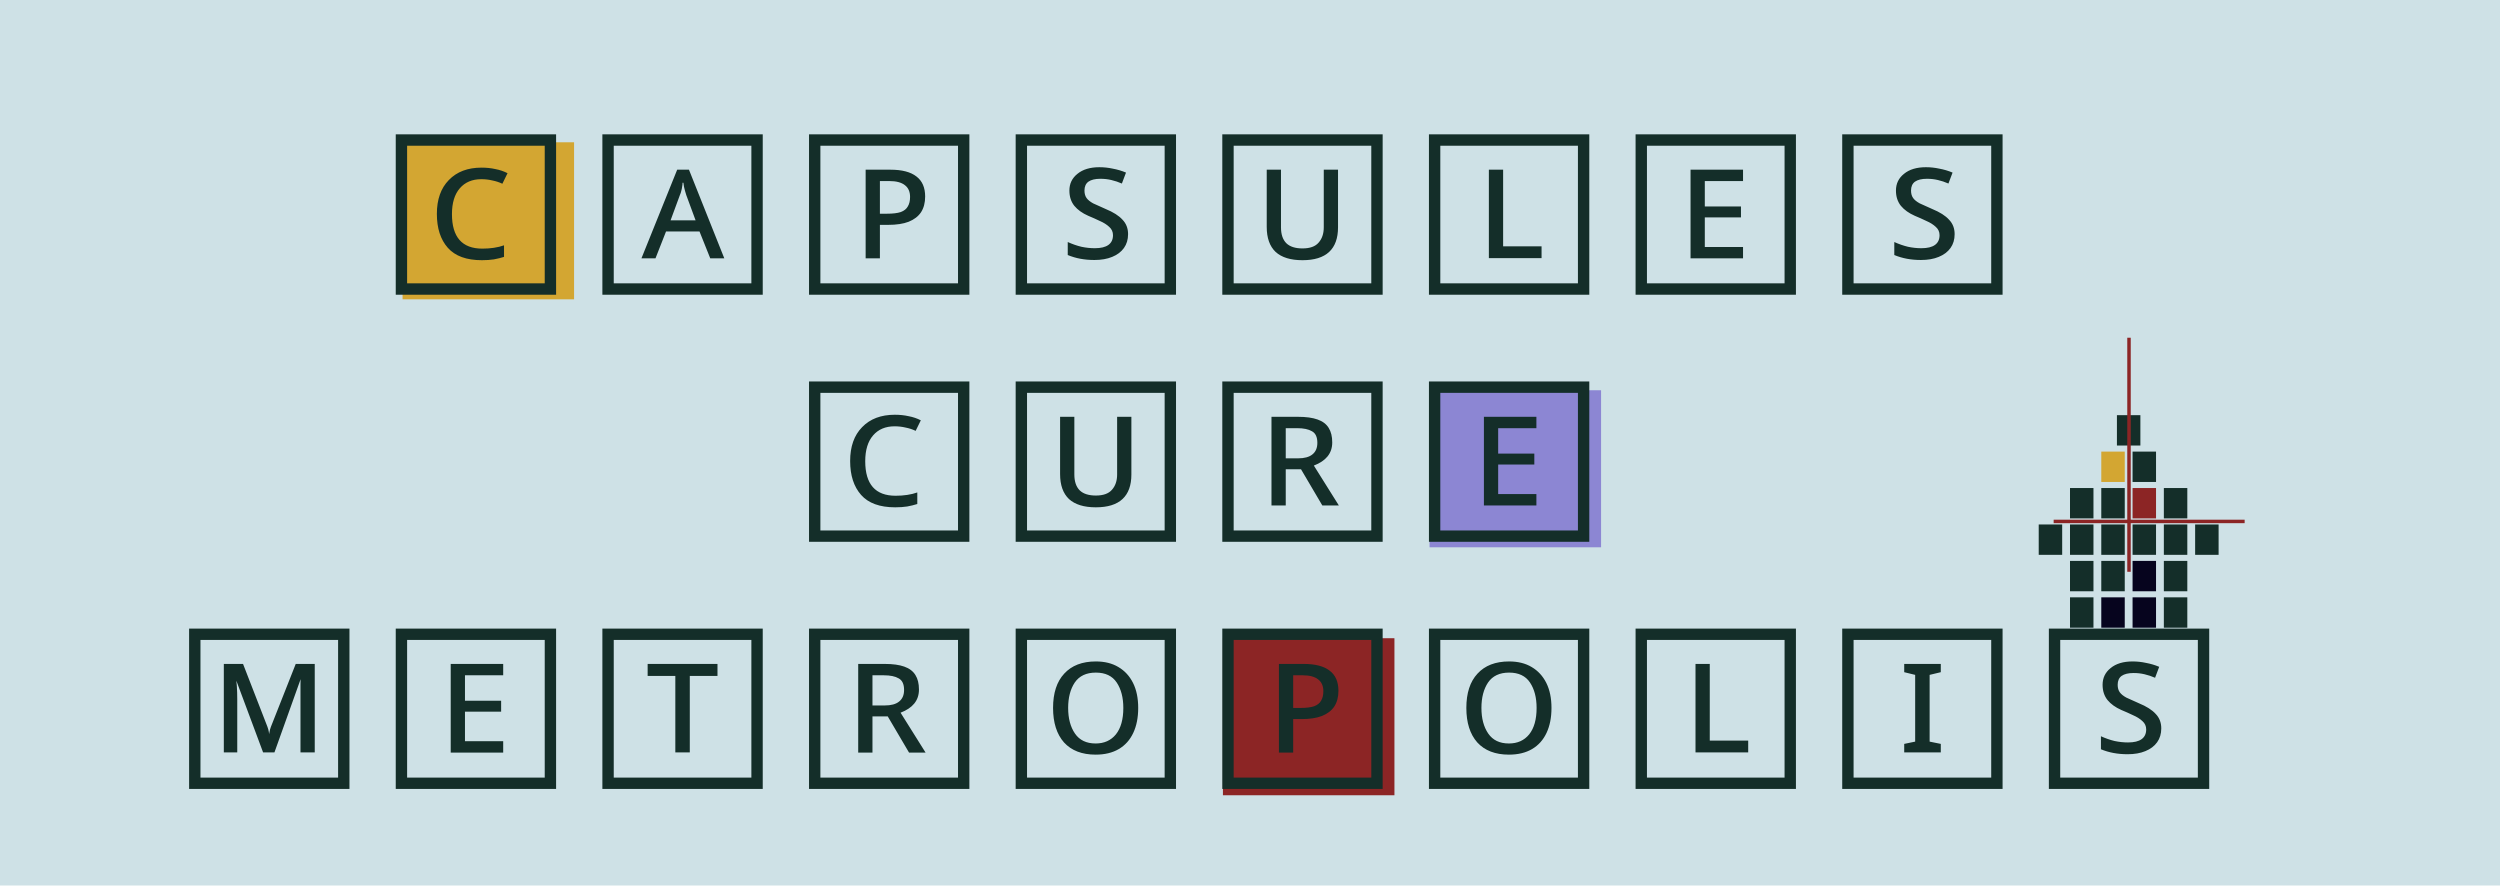
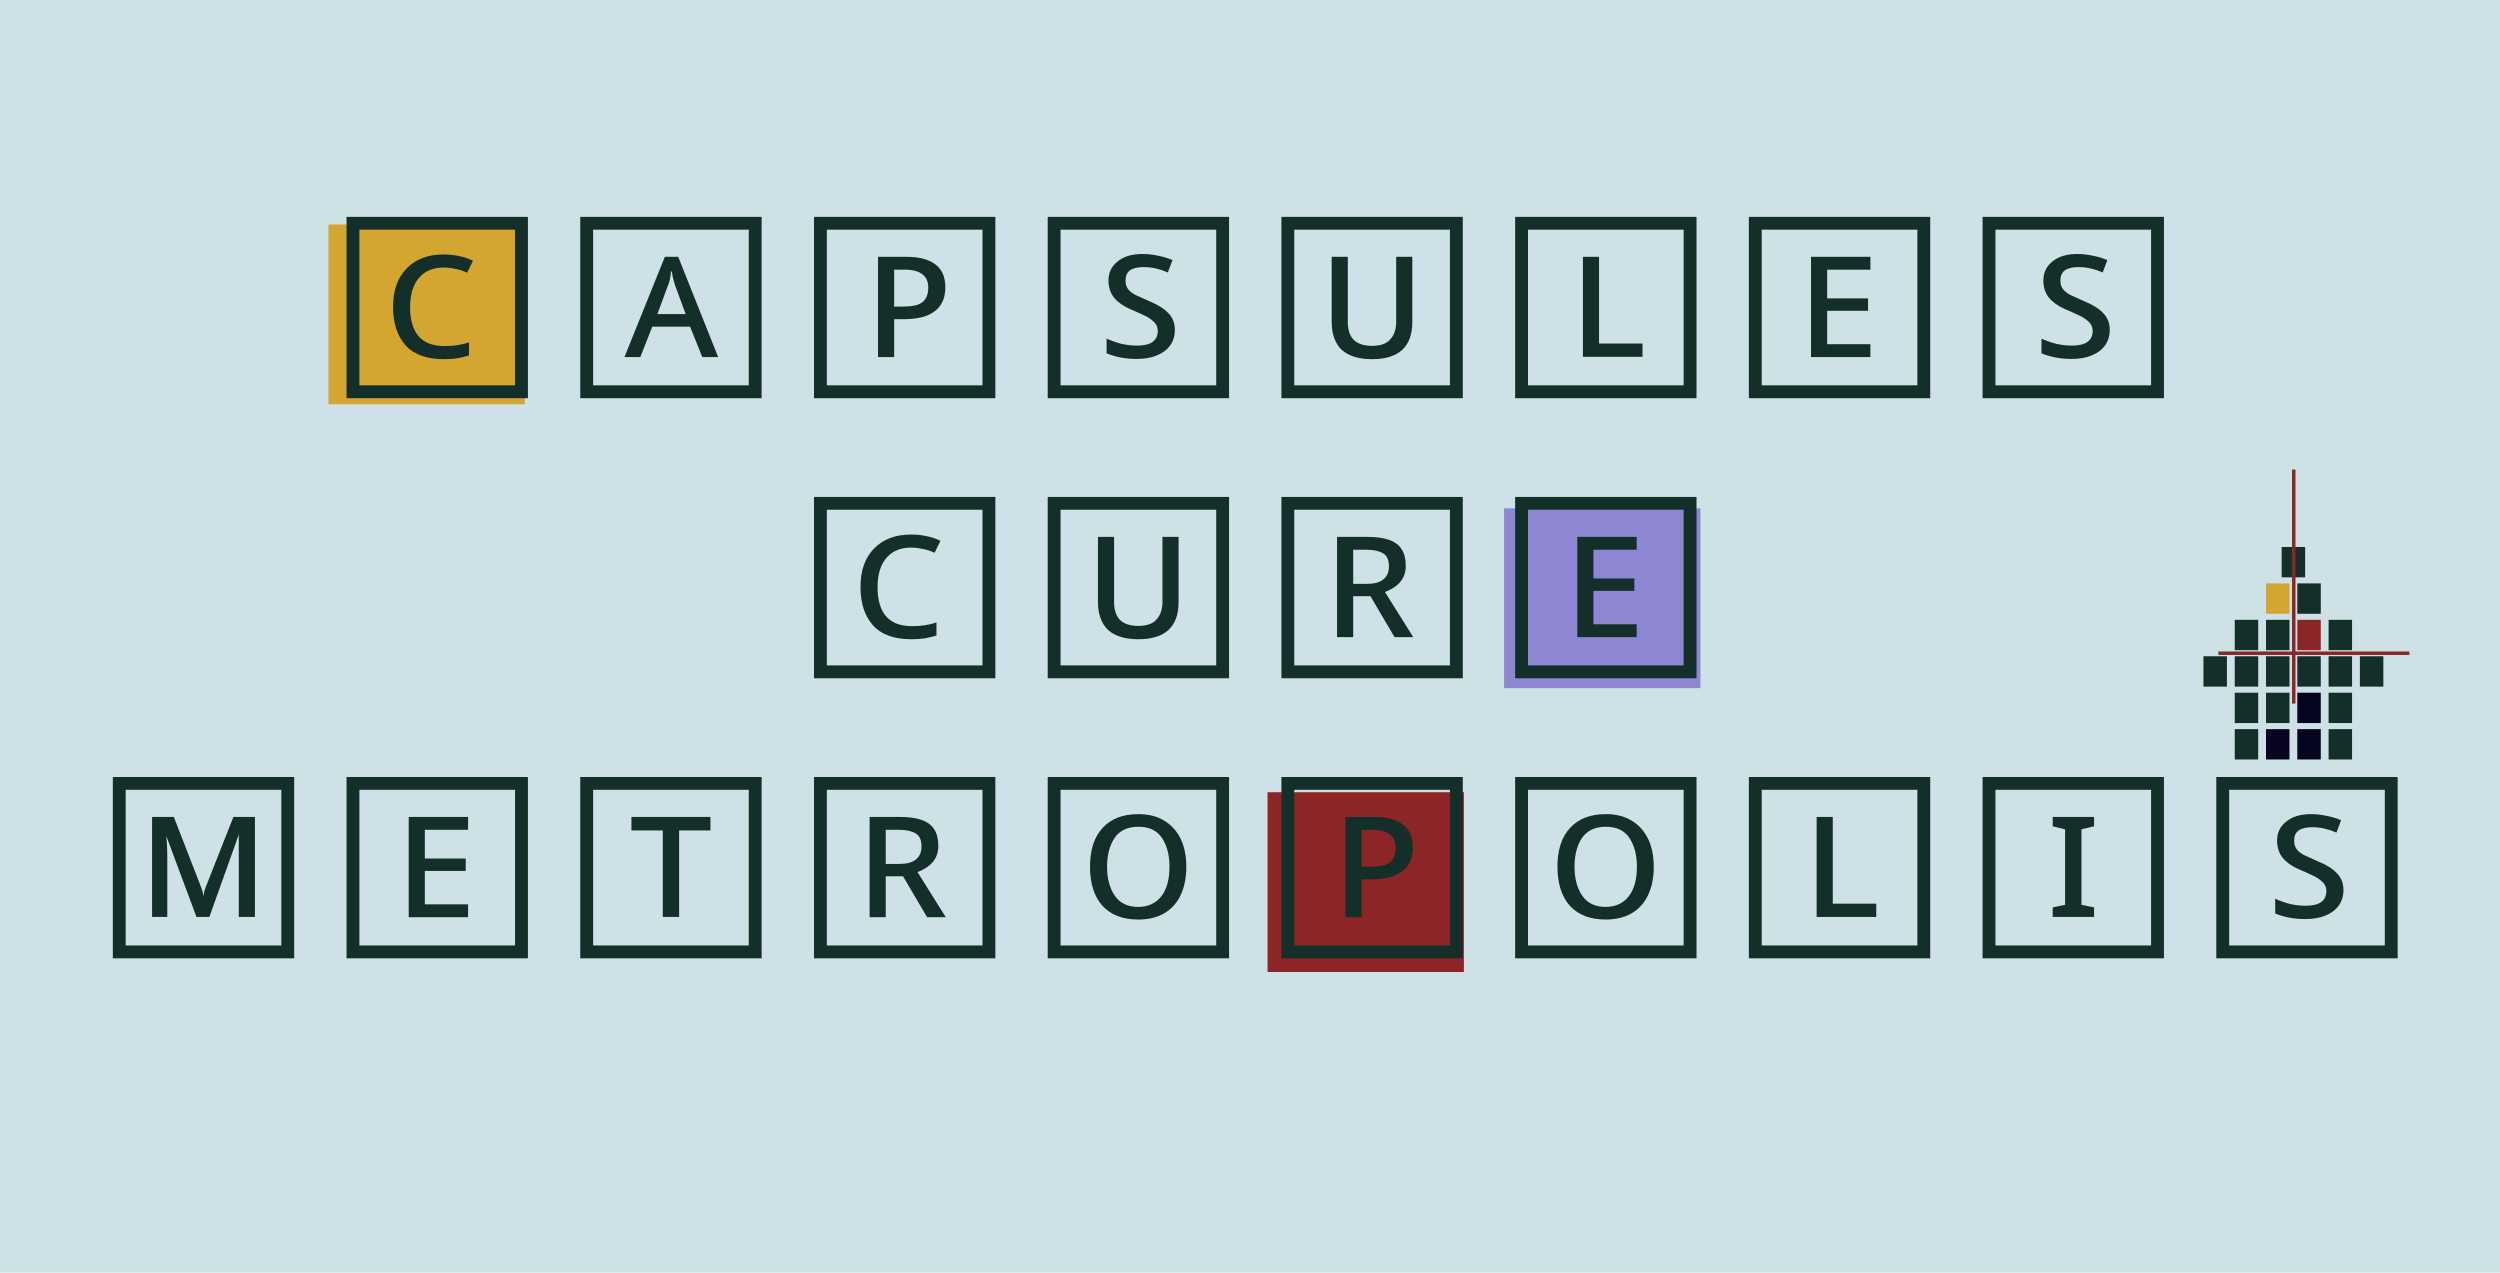
- <svg xmlns="http://www.w3.org/2000/svg" width="607" height="215" viewBox="0 0 607 215" fill="none">
-   <rect width="607" height="215" fill="#CEE1E6" />
-   <rect width="41.643" height="38.131" transform="matrix(1 0 0 -1 347.098 132.884)" fill="#8C86D3" />
-   <rect width="41.643" height="38.131" transform="matrix(1 0 0 -1 97.7426 72.6772)" fill="#D3A632" />
-   <rect width="41.643" height="38.131" transform="matrix(1 0 0 -1 296.926 193.09)" fill="#8C2525" />
-   <path d="M117.009 63.177C113.263 63.177 110.503 62.173 108.73 60.166C106.958 58.159 106.071 55.417 106.071 51.938C106.071 48.426 107.041 45.683 108.981 43.71C110.921 41.703 113.564 40.7 116.908 40.7C118.112 40.7 119.233 40.817 120.27 41.051C121.34 41.251 122.327 41.586 123.23 42.054L121.976 44.613C121.206 44.245 120.387 43.977 119.517 43.81C118.681 43.609 117.795 43.509 116.858 43.509C114.651 43.509 112.911 44.245 111.64 45.717C110.369 47.188 109.734 49.279 109.734 51.988C109.734 57.574 112.192 60.367 117.109 60.367C118.112 60.367 119.049 60.3 119.919 60.166C120.822 60.032 121.641 59.832 122.377 59.564V62.374C121.641 62.608 120.822 62.809 119.919 62.976C119.049 63.11 118.079 63.177 117.009 63.177ZM96.087 71.555V32.622H135.02V71.555H96.087ZM98.846 68.796H132.261V35.381H98.846V68.796ZM155.742 62.725L164.421 41.201H167.281L175.861 62.725H172.449L169.84 56.203H161.712L159.153 62.725H155.742ZM162.816 53.493H168.887L166.629 47.372C166.529 47.038 166.428 46.703 166.328 46.369C166.227 46.035 166.144 45.7 166.077 45.365C166.01 45.031 165.96 44.697 165.926 44.362H165.726C165.726 44.663 165.692 44.981 165.625 45.315C165.592 45.616 165.525 45.951 165.425 46.319C165.358 46.653 165.241 47.005 165.074 47.372L162.816 53.493ZM146.259 71.555V32.622H185.193V71.555H146.259ZM149.018 68.796H182.433V35.381H149.018V68.796ZM210.178 62.725V41.201H216.199C219.009 41.201 221.116 41.753 222.521 42.857C223.925 43.927 224.628 45.55 224.628 47.724C224.628 49.229 224.293 50.5 223.624 51.537C222.955 52.54 221.952 53.309 220.614 53.845C219.31 54.346 217.654 54.597 215.647 54.597H213.64V62.725H210.178ZM213.64 51.888H215.346C216.784 51.888 217.905 51.754 218.708 51.486C219.51 51.185 220.079 50.734 220.413 50.132C220.781 49.53 220.965 48.761 220.965 47.824C220.965 46.553 220.547 45.6 219.711 44.964C218.875 44.295 217.62 43.961 215.948 43.961H213.64V51.888ZM196.431 71.555V32.622H235.365V71.555H196.431ZM199.191 68.796H232.605V35.381H199.191V68.796ZM265.719 63.126C264.515 63.126 263.377 63.026 262.307 62.825C261.237 62.625 260.217 62.324 259.247 61.922V58.761C260.35 59.263 261.454 59.648 262.558 59.915C263.662 60.15 264.749 60.267 265.819 60.267C267.291 60.267 268.395 59.999 269.13 59.464C269.866 58.929 270.234 58.143 270.234 57.106C270.234 56.303 269.933 55.634 269.331 55.099C268.729 54.53 267.96 54.045 267.023 53.644C266.12 53.209 265.184 52.791 264.214 52.39C262.775 51.754 261.655 50.951 260.852 49.981C260.049 48.978 259.648 47.74 259.648 46.269C259.648 44.596 260.3 43.242 261.605 42.205C262.909 41.134 264.682 40.599 266.923 40.599C268.027 40.599 269.114 40.716 270.184 40.95C271.288 41.151 272.358 41.469 273.395 41.904L272.392 44.563C271.555 44.195 270.702 43.91 269.833 43.71C268.997 43.509 268.11 43.409 267.174 43.409C265.903 43.409 264.933 43.643 264.264 44.111C263.628 44.58 263.31 45.299 263.31 46.269C263.31 47.005 263.478 47.606 263.812 48.075C264.147 48.543 264.682 48.978 265.418 49.379C266.187 49.747 267.19 50.199 268.428 50.734C270.301 51.503 271.672 52.373 272.542 53.343C273.445 54.279 273.897 55.45 273.897 56.855C273.897 58.159 273.562 59.28 272.893 60.216C272.224 61.153 271.271 61.872 270.034 62.374C268.829 62.876 267.391 63.126 265.719 63.126ZM246.603 71.555V32.622H285.537V71.555H246.603ZM249.363 68.796H282.777V35.381H249.363V68.796ZM316.242 63.177C313.365 63.177 311.191 62.508 309.72 61.17C308.281 59.798 307.562 57.775 307.562 55.099V41.201H311.024V55.199C311.024 56.905 311.459 58.193 312.329 59.062C313.198 59.899 314.503 60.317 316.242 60.317C318.048 60.317 319.353 59.849 320.155 58.912C320.992 57.975 321.41 56.738 321.41 55.199V41.201H324.872V55.199C324.872 57.842 324.152 59.832 322.714 61.17C321.276 62.508 319.119 63.177 316.242 63.177ZM296.775 71.555V32.622H335.709V71.555H296.775ZM299.535 68.796H332.949V35.381H299.535V68.796ZM361.497 62.675V41.201H364.959V59.815H374.291V62.675H361.497ZM346.947 71.555V32.622H385.881V71.555H346.947ZM349.707 68.796H383.121V35.381H349.707V68.796ZM410.465 62.725V41.201H423.209V43.961H413.927V50.132H422.707V52.791H413.927V59.966H423.209V62.725H410.465ZM397.119 71.555V32.622H436.053V71.555H397.119ZM399.879 68.796H433.293V35.381H399.879V68.796ZM466.407 63.126C465.203 63.126 464.066 63.026 462.995 62.825C461.925 62.625 460.905 62.324 459.935 61.922V58.761C461.039 59.263 462.142 59.648 463.246 59.915C464.35 60.15 465.437 60.267 466.507 60.267C467.979 60.267 469.083 59.999 469.819 59.464C470.555 58.929 470.923 58.143 470.923 57.106C470.923 56.303 470.621 55.634 470.019 55.099C469.417 54.53 468.648 54.045 467.711 53.644C466.808 53.209 465.872 52.791 464.902 52.39C463.464 51.754 462.343 50.951 461.54 49.981C460.738 48.978 460.336 47.74 460.336 46.269C460.336 44.596 460.988 43.242 462.293 42.205C463.597 41.134 465.37 40.599 467.611 40.599C468.715 40.599 469.802 40.716 470.872 40.95C471.976 41.151 473.046 41.469 474.083 41.904L473.08 44.563C472.244 44.195 471.391 43.91 470.521 43.71C469.685 43.509 468.799 43.409 467.862 43.409C466.591 43.409 465.621 43.643 464.952 44.111C464.317 44.58 463.999 45.299 463.999 46.269C463.999 47.005 464.166 47.606 464.5 48.075C464.835 48.543 465.37 48.978 466.106 49.379C466.875 49.747 467.879 50.199 469.116 50.734C470.989 51.503 472.361 52.373 473.23 53.343C474.134 54.279 474.585 55.45 474.585 56.855C474.585 58.159 474.251 59.28 473.582 60.216C472.913 61.153 471.959 61.872 470.722 62.374C469.518 62.876 468.079 63.126 466.407 63.126ZM447.291 71.555V32.622H486.225V71.555H447.291ZM450.051 68.796H483.466V35.381H450.051V68.796ZM217.353 123.177C213.607 123.177 210.847 122.173 209.074 120.166C207.302 118.159 206.415 115.417 206.415 111.938C206.415 108.426 207.385 105.683 209.325 103.71C211.265 101.703 213.908 100.7 217.253 100.7C218.457 100.7 219.577 100.817 220.614 101.051C221.684 101.251 222.671 101.586 223.574 102.054L222.32 104.613C221.551 104.245 220.731 103.977 219.861 103.81C219.025 103.609 218.139 103.509 217.202 103.509C214.995 103.509 213.255 104.245 211.984 105.717C210.713 107.188 210.078 109.279 210.078 111.988C210.078 117.574 212.536 120.367 217.453 120.367C218.457 120.367 219.393 120.3 220.263 120.166C221.166 120.032 221.985 119.832 222.721 119.564V122.374C221.985 122.608 221.166 122.809 220.263 122.976C219.393 123.11 218.423 123.177 217.353 123.177ZM196.431 131.555V92.622H235.365V131.555H196.431ZM199.191 128.796H232.605V95.381H199.191V128.796ZM266.07 123.177C263.193 123.177 261.019 122.508 259.548 121.17C258.109 119.798 257.39 117.775 257.39 115.099V101.201H260.852V115.199C260.852 116.905 261.287 118.193 262.157 119.062C263.026 119.899 264.331 120.317 266.07 120.317C267.876 120.317 269.181 119.849 269.983 118.912C270.82 117.975 271.238 116.738 271.238 115.199V101.201H274.7V115.199C274.7 117.842 273.98 119.832 272.542 121.17C271.104 122.508 268.946 123.177 266.07 123.177ZM246.603 131.555V92.622H285.537V131.555H246.603ZM249.363 128.796H282.777V95.381H249.363V128.796ZM308.716 122.725V101.201H315.138C317.112 101.201 318.7 101.419 319.905 101.853C321.142 102.288 322.045 102.974 322.614 103.911C323.182 104.814 323.467 105.984 323.467 107.423C323.467 108.76 323.082 109.898 322.313 110.834C321.577 111.737 320.473 112.473 319.001 113.042L325.072 122.725H321.059L315.891 113.945H312.178V122.725H308.716ZM312.178 111.286H315.138C316.71 111.286 317.881 110.968 318.65 110.333C319.453 109.697 319.854 108.76 319.854 107.523C319.854 106.118 319.42 105.182 318.55 104.713C317.714 104.212 316.51 103.961 314.938 103.961H312.178V111.286ZM296.775 131.555V92.622H335.709V131.555H296.775ZM299.535 128.796H332.949V95.381H299.535V128.796ZM360.293 122.725V101.201H373.037V103.961H363.755V110.132H372.535V112.791H363.755V119.966H373.037V122.725H360.293ZM346.947 131.555V92.622H385.881V131.555H346.947ZM349.707 128.796H383.121V95.381H349.707V128.796ZM54.344 182.675V161.201H59.01L64.93 176.454C65.097 176.888 65.214 177.323 65.281 177.758C65.348 178.193 65.398 178.628 65.432 179.062H65.181C65.281 178.628 65.365 178.193 65.432 177.758C65.499 177.323 65.616 176.888 65.783 176.454L71.804 161.201H76.419V182.675H72.958V169.881C72.958 168.409 72.958 167.188 72.958 166.218C72.958 165.215 72.974 164.462 73.008 163.961L73.56 163.308L66.636 182.675H63.877L56.652 163.308L57.153 163.76C57.321 164.596 57.438 165.533 57.505 166.57C57.572 167.573 57.605 168.66 57.605 169.831V182.675H54.344ZM45.915 191.555V152.622H84.848V191.555H45.915ZM48.674 188.796H82.089V155.381H48.674V188.796ZM109.433 182.725V161.201H122.176V163.961H112.895V170.132H121.675V172.791H112.895V179.966H122.176V182.725H109.433ZM96.087 191.555V152.622H135.02V191.555H96.087ZM98.846 188.796H132.261V155.381H98.846V188.796ZM163.97 182.675V164.111H157.247V161.201H174.205V164.111H167.482V182.675H163.97ZM146.259 191.555V152.622H185.193V191.555H146.259ZM149.018 188.796H182.433V155.381H149.018V188.796ZM208.372 182.725V161.201H214.794C216.768 161.201 218.356 161.419 219.56 161.853C220.798 162.288 221.701 162.974 222.27 163.911C222.838 164.814 223.123 165.984 223.123 167.423C223.123 168.76 222.738 169.898 221.969 170.834C221.233 171.737 220.129 172.473 218.657 173.042L224.728 182.725H220.714L215.547 173.945H211.834V182.725H208.372ZM211.834 171.286H214.794C216.366 171.286 217.537 170.968 218.306 170.333C219.109 169.697 219.51 168.76 219.51 167.523C219.51 166.118 219.075 165.182 218.206 164.713C217.37 164.212 216.165 163.961 214.593 163.961H211.834V171.286ZM196.431 191.555V152.622H235.365V191.555H196.431ZM199.191 188.796H232.605V155.381H199.191V188.796ZM266.02 183.227C262.708 183.227 260.15 182.24 258.343 180.267C256.571 178.26 255.684 175.467 255.684 171.888C255.684 168.275 256.587 165.499 258.394 163.559C260.2 161.586 262.759 160.599 266.07 160.599C268.211 160.599 270.034 161.051 271.539 161.954C273.077 162.857 274.265 164.145 275.101 165.817C275.937 167.489 276.355 169.513 276.355 171.888C276.355 174.229 275.954 176.253 275.151 177.959C274.348 179.665 273.178 180.969 271.639 181.872C270.1 182.775 268.227 183.227 266.02 183.227ZM266.02 180.517C268.094 180.517 269.733 179.782 270.937 178.31C272.141 176.805 272.743 174.664 272.743 171.888C272.743 169.379 272.208 167.322 271.137 165.717C270.067 164.111 268.378 163.308 266.07 163.308C263.762 163.308 262.056 164.111 260.952 165.717C259.882 167.322 259.347 169.379 259.347 171.888C259.347 174.43 259.899 176.504 261.003 178.109C262.106 179.715 263.779 180.517 266.02 180.517ZM246.603 191.555V152.622H285.537V191.555H246.603ZM249.363 188.796H282.777V155.381H249.363V188.796ZM310.522 182.725V161.201H316.543C319.353 161.201 321.46 161.753 322.865 162.857C324.27 163.927 324.972 165.549 324.972 167.724C324.972 169.229 324.637 170.5 323.969 171.537C323.3 172.54 322.296 173.309 320.958 173.845C319.654 174.346 317.998 174.597 315.991 174.597H313.984V182.725H310.522ZM313.984 171.888H315.69C317.128 171.888 318.249 171.754 319.052 171.487C319.854 171.185 320.423 170.734 320.758 170.132C321.125 169.53 321.309 168.76 321.309 167.824C321.309 166.553 320.891 165.6 320.055 164.964C319.219 164.295 317.965 163.961 316.292 163.961H313.984V171.888ZM296.775 191.555V152.622H335.709V191.555H296.775ZM299.535 188.796H332.949V155.381H299.535V188.796ZM366.364 183.227C363.053 183.227 360.494 182.24 358.688 180.267C356.915 178.26 356.028 175.467 356.028 171.888C356.028 168.275 356.932 165.499 358.738 163.559C360.544 161.586 363.103 160.599 366.414 160.599C368.555 160.599 370.378 161.051 371.883 161.954C373.421 162.857 374.609 164.145 375.445 165.817C376.281 167.489 376.699 169.513 376.699 171.888C376.699 174.229 376.298 176.253 375.495 177.959C374.692 179.665 373.522 180.969 371.983 181.872C370.445 182.775 368.572 183.227 366.364 183.227ZM366.364 180.517C368.438 180.517 370.077 179.782 371.281 178.31C372.485 176.805 373.087 174.664 373.087 171.888C373.087 169.379 372.552 167.322 371.481 165.717C370.411 164.111 368.722 163.308 366.414 163.308C364.106 163.308 362.4 164.111 361.297 165.717C360.226 167.322 359.691 169.379 359.691 171.888C359.691 174.43 360.243 176.504 361.347 178.109C362.451 179.715 364.123 180.517 366.364 180.517ZM346.947 191.555V152.622H385.881V191.555H346.947ZM349.707 188.796H383.121V155.381H349.707V188.796ZM411.669 182.675V161.201H415.131V179.815H424.463V182.675H411.669ZM397.119 191.555V152.622H436.053V191.555H397.119ZM399.879 188.796H433.293V155.381H399.879V188.796ZM462.343 182.675V180.618L465.002 180.066V163.86L462.343 163.208V161.201H471.224V163.208L468.514 163.86V180.066L471.224 180.618V182.675H462.343ZM447.291 191.555V152.622H486.225V191.555H447.291ZM450.051 188.796H483.466V155.381H450.051V188.796ZM516.579 183.126C515.375 183.126 514.238 183.026 513.167 182.825C512.097 182.625 511.077 182.324 510.107 181.922V178.761C511.211 179.263 512.315 179.648 513.418 179.915C514.522 180.15 515.609 180.267 516.679 180.267C518.151 180.267 519.255 179.999 519.991 179.464C520.727 178.929 521.095 178.143 521.095 177.106C521.095 176.303 520.794 175.634 520.192 175.099C519.589 174.53 518.82 174.045 517.884 173.644C516.981 173.209 516.044 172.791 515.074 172.39C513.636 171.754 512.515 170.951 511.712 169.981C510.91 168.978 510.508 167.74 510.508 166.269C510.508 164.596 511.161 163.242 512.465 162.205C513.769 161.134 515.542 160.599 517.783 160.599C518.887 160.599 519.974 160.716 521.044 160.95C522.148 161.151 523.219 161.469 524.255 161.904L523.252 164.563C522.416 164.195 521.563 163.911 520.693 163.71C519.857 163.509 518.971 163.409 518.034 163.409C516.763 163.409 515.793 163.643 515.124 164.111C514.489 164.579 514.171 165.299 514.171 166.269C514.171 167.004 514.338 167.607 514.673 168.075C515.007 168.543 515.542 168.978 516.278 169.379C517.047 169.747 518.051 170.199 519.288 170.734C521.162 171.503 522.533 172.373 523.403 173.343C524.306 174.279 524.757 175.45 524.757 176.855C524.757 178.159 524.423 179.28 523.754 180.216C523.085 181.153 522.132 181.872 520.894 182.374C519.69 182.876 518.252 183.126 516.579 183.126ZM497.464 191.555V152.622H536.397V191.555H497.464ZM500.223 188.796H533.638V155.381H500.223V188.796Z" fill="#142E29" />
-   <rect x="495" y="127.341" width="5.697" height="7.372" fill="#142E29" />
-   <rect x="502.596" y="127.341" width="5.697" height="7.372" fill="#142E29" />
-   <rect x="510.192" y="127.341" width="5.697" height="7.372" fill="#142E29" />
-   <rect x="502.596" y="136.187" width="5.697" height="7.372" fill="#142E29" />
-   <rect x="502.596" y="145.033" width="5.697" height="7.372" fill="#142E29" />
-   <rect x="517.787" y="127.341" width="5.697" height="7.372" fill="#142E29" />
-   <rect x="525.383" y="127.341" width="5.697" height="7.372" fill="#142E29" />
-   <rect x="525.383" y="136.187" width="5.697" height="7.372" fill="#142E29" />
-   <rect x="525.383" y="145.033" width="5.697" height="7.372" fill="#142E29" />
-   <rect x="525.383" y="118.495" width="5.697" height="7.372" fill="#142E29" />
-   <rect x="517.787" y="118.495" width="5.697" height="7.372" fill="#8C2525" />
-   <rect x="517.787" y="136.187" width="5.697" height="7.372" fill="#06041E" />
-   <rect x="517.787" y="145.033" width="5.697" height="7.372" fill="#06041E" />
-   <rect x="510.192" y="145.033" width="5.697" height="7.372" fill="#06041E" />
-   <rect x="517.787" y="109.649" width="5.697" height="7.372" fill="#142E29" />
-   <rect x="513.989" y="100.803" width="5.697" height="7.372" fill="#142E29" />
-   <rect x="510.192" y="118.495" width="5.697" height="7.372" fill="#142E29" />
-   <rect x="510.192" y="136.187" width="5.697" height="7.372" fill="#142E29" />
-   <rect x="502.596" y="118.495" width="5.697" height="7.372" fill="#142E29" />
-   <rect x="510.192" y="109.649" width="5.697" height="7.372" fill="#D3A632" />
-   <rect x="532.979" y="127.341" width="5.697" height="7.372" fill="#142E29" />
-   <rect x="545" y="126.182" width="0.843" height="46.374" transform="rotate(90 545 126.182)" fill="#8C2525" />
-   <rect x="516.501" y="82" width="0.843" height="56.83" fill="#8C2525" />
+ <svg xmlns="http://www.w3.org/2000/svg" width="607" height="309" viewBox="0 0 607 309" fill="none">
+   <rect x="-6.10352e-05" width="607" height="309" fill="#CEE1E6" />
+   <rect width="47.671" height="43.65" transform="matrix(1 0 0 -1 365.195 167.079)" fill="#8C86D3" />
+   <rect width="47.671" height="43.65" transform="matrix(1 0 0 -1 79.7464 98.1574)" fill="#D3A632" />
+   <rect width="47.671" height="43.65" transform="matrix(1 0 0 -1 307.761 236)" fill="#8C2525" />
+   <path d="M107.804 87.207C103.567 87.207 100.446 86.072 98.441 83.802C96.436 81.532 95.434 78.43 95.434 74.495C95.434 70.523 96.531 67.421 98.725 65.189C100.919 62.919 103.908 61.784 107.691 61.784C109.053 61.784 110.32 61.916 111.493 62.181C112.704 62.408 113.82 62.786 114.841 63.316L113.422 66.21C112.552 65.794 111.625 65.491 110.642 65.302C109.696 65.075 108.694 64.962 107.634 64.962C105.137 64.962 103.17 65.794 101.733 67.459C100.295 69.123 99.576 71.488 99.576 74.552C99.576 80.87 102.357 84.029 107.918 84.029C109.053 84.029 110.112 83.953 111.096 83.802C112.117 83.65 113.044 83.424 113.876 83.121V86.299C113.044 86.564 112.117 86.79 111.096 86.98C110.112 87.131 109.015 87.207 107.804 87.207ZM84.141 96.683V52.648H128.177V96.683H84.141ZM87.262 93.562H125.056V55.769H87.262V93.562ZM151.613 86.696L161.431 62.351H164.665L174.369 86.696H170.51L167.559 79.319H158.366L155.472 86.696H151.613ZM159.615 76.254H166.481L163.927 69.331C163.814 68.953 163.7 68.575 163.587 68.196C163.474 67.818 163.379 67.44 163.303 67.061C163.228 66.683 163.171 66.305 163.133 65.926H162.906C162.906 66.267 162.868 66.626 162.793 67.005C162.755 67.345 162.679 67.723 162.566 68.14C162.49 68.518 162.357 68.915 162.168 69.331L159.615 76.254ZM140.888 96.683V52.648H184.924V96.683H140.888ZM144.009 93.562H181.803V55.769H144.009V93.562ZM213.184 86.696V62.351H219.994C223.172 62.351 225.555 62.976 227.144 64.224C228.733 65.435 229.527 67.269 229.527 69.728C229.527 71.431 229.149 72.868 228.392 74.041C227.636 75.176 226.501 76.046 224.987 76.652C223.512 77.219 221.639 77.503 219.37 77.503H217.1V86.696H213.184ZM217.1 74.439H219.029C220.656 74.439 221.923 74.287 222.831 73.985C223.739 73.644 224.382 73.133 224.76 72.452C225.177 71.771 225.385 70.901 225.385 69.842C225.385 68.404 224.912 67.326 223.966 66.607C223.02 65.851 221.602 65.472 219.71 65.472H217.1V74.439ZM197.635 96.683V52.648H241.671V96.683H197.635ZM200.756 93.562H238.55V55.769H200.756V93.562ZM276.003 87.15C274.641 87.15 273.355 87.036 272.144 86.809C270.934 86.582 269.78 86.242 268.683 85.788V82.213C269.931 82.78 271.18 83.215 272.428 83.518C273.677 83.783 274.906 83.915 276.117 83.915C277.781 83.915 279.03 83.613 279.862 83.007C280.694 82.402 281.11 81.513 281.11 80.34C281.11 79.432 280.77 78.676 280.089 78.07C279.408 77.427 278.538 76.879 277.479 76.425C276.457 75.933 275.398 75.46 274.301 75.006C272.674 74.287 271.407 73.379 270.499 72.282C269.591 71.147 269.137 69.747 269.137 68.083C269.137 66.191 269.875 64.659 271.35 63.486C272.825 62.276 274.83 61.67 277.365 61.67C278.614 61.67 279.843 61.803 281.054 62.068C282.302 62.295 283.513 62.654 284.686 63.146L283.551 66.153C282.605 65.737 281.64 65.416 280.656 65.189C279.711 64.962 278.708 64.848 277.649 64.848C276.211 64.848 275.114 65.113 274.358 65.643C273.639 66.172 273.279 66.986 273.279 68.083C273.279 68.915 273.469 69.596 273.847 70.126C274.225 70.655 274.83 71.147 275.663 71.601C276.533 72.017 277.668 72.528 279.068 73.133C281.186 74.004 282.737 74.987 283.721 76.084C284.742 77.144 285.253 78.468 285.253 80.056C285.253 81.532 284.875 82.799 284.118 83.859C283.361 84.918 282.283 85.731 280.883 86.299C279.522 86.866 277.895 87.15 276.003 87.15ZM254.383 96.683V52.648H298.418V96.683H254.383ZM257.504 93.562H295.297V55.769H257.504V93.562ZM333.148 87.207C329.894 87.207 327.435 86.45 325.771 84.937C324.144 83.386 323.33 81.097 323.33 78.07V62.351H327.246V78.184C327.246 80.113 327.738 81.57 328.721 82.553C329.705 83.499 331.18 83.972 333.148 83.972C335.191 83.972 336.666 83.442 337.574 82.383C338.52 81.324 338.993 79.924 338.993 78.184V62.351H342.908V78.184C342.908 81.172 342.095 83.424 340.468 84.937C338.841 86.45 336.401 87.207 333.148 87.207ZM311.13 96.683V52.648H355.166V96.683H311.13ZM314.251 93.562H352.044V55.769H314.251V93.562ZM384.334 86.639V62.351H388.249V83.405H398.804V86.639H384.334ZM367.877 96.683V52.648H411.913V96.683H367.877ZM370.998 93.562H408.792V55.769H370.998V93.562ZM439.719 86.696V62.351H454.133V65.472H443.634V72.452H453.565V75.46H443.634V83.575H454.133V86.696H439.719ZM424.624 96.683V52.648H468.66V96.683H424.624ZM427.745 93.562H465.539V55.769H427.745V93.562ZM502.992 87.15C501.63 87.15 500.344 87.036 499.133 86.809C497.923 86.582 496.769 86.242 495.672 85.788V82.213C496.92 82.78 498.169 83.215 499.417 83.518C500.665 83.783 501.895 83.915 503.106 83.915C504.77 83.915 506.019 83.613 506.851 83.007C507.683 82.402 508.099 81.513 508.099 80.34C508.099 79.432 507.759 78.676 507.078 78.07C506.397 77.427 505.527 76.879 504.467 76.425C503.446 75.933 502.387 75.46 501.29 75.006C499.663 74.287 498.396 73.379 497.488 72.282C496.58 71.147 496.126 69.747 496.126 68.083C496.126 66.191 496.863 64.659 498.339 63.486C499.814 62.276 501.819 61.67 504.354 61.67C505.602 61.67 506.832 61.803 508.043 62.068C509.291 62.295 510.502 62.654 511.674 63.146L510.539 66.153C509.594 65.737 508.629 65.416 507.645 65.189C506.7 64.962 505.697 64.848 504.638 64.848C503.2 64.848 502.103 65.113 501.346 65.643C500.628 66.172 500.268 66.986 500.268 68.083C500.268 68.915 500.457 69.596 500.836 70.126C501.214 70.655 501.819 71.147 502.652 71.601C503.522 72.017 504.657 72.528 506.056 73.133C508.175 74.004 509.726 74.987 510.71 76.084C511.731 77.144 512.242 78.468 512.242 80.056C512.242 81.532 511.864 82.799 511.107 83.859C510.35 84.918 509.272 85.731 507.872 86.299C506.51 86.866 504.884 87.15 502.992 87.15ZM481.371 96.683V52.648H525.407V96.683H481.371ZM484.492 93.562H522.286V55.769H484.492V93.562ZM221.299 155.207C217.062 155.207 213.941 154.072 211.936 151.802C209.931 149.532 208.928 146.43 208.928 142.495C208.928 138.523 210.025 135.421 212.219 133.189C214.414 130.919 217.402 129.784 221.185 129.784C222.547 129.784 223.815 129.916 224.987 130.181C226.198 130.408 227.314 130.786 228.336 131.316L226.917 134.21C226.047 133.794 225.12 133.491 224.136 133.302C223.19 133.075 222.188 132.962 221.129 132.962C218.632 132.962 216.665 133.794 215.227 135.459C213.789 137.123 213.071 139.488 213.071 142.552C213.071 148.87 215.851 152.029 221.412 152.029C222.547 152.029 223.607 151.953 224.59 151.802C225.612 151.65 226.539 151.424 227.371 151.121V154.299C226.539 154.564 225.612 154.791 224.59 154.98C223.607 155.131 222.51 155.207 221.299 155.207ZM197.635 164.683V120.648H241.671V164.683H197.635ZM200.756 161.562H238.55V123.769H200.756V161.562ZM276.4 155.207C273.147 155.207 270.688 154.45 269.023 152.937C267.397 151.386 266.583 149.097 266.583 146.07V130.351H270.499V146.184C270.499 148.113 270.991 149.57 271.974 150.553C272.958 151.499 274.433 151.972 276.4 151.972C278.443 151.972 279.919 151.442 280.827 150.383C281.773 149.324 282.245 147.924 282.245 146.184V130.351H286.161V146.184C286.161 149.173 285.348 151.424 283.721 152.937C282.094 154.45 279.654 155.207 276.4 155.207ZM254.383 164.683V120.648H298.418V164.683H254.383ZM257.504 161.562H295.297V123.769H257.504V161.562ZM324.636 154.696V130.351H331.899C334.131 130.351 335.928 130.597 337.29 131.089C338.69 131.581 339.711 132.356 340.355 133.416C340.998 134.437 341.319 135.761 341.319 137.388C341.319 138.901 340.884 140.188 340.014 141.247C339.182 142.268 337.933 143.101 336.269 143.744L343.135 154.696H338.595L332.75 144.765H328.551V154.696H324.636ZM328.551 141.758H331.899C333.677 141.758 335.001 141.398 335.872 140.679C336.779 139.961 337.233 138.901 337.233 137.502C337.233 135.913 336.742 134.853 335.758 134.324C334.812 133.756 333.45 133.472 331.672 133.472H328.551V141.758ZM311.13 164.683V120.648H355.166V164.683H311.13ZM314.251 161.562H352.044V123.769H314.251V161.562ZM382.972 154.696V130.351H397.385V133.472H386.887V140.452H396.818V143.46H386.887V151.575H397.385V154.696H382.972ZM367.877 164.683V120.648H411.913V164.683H367.877ZM370.998 161.562H408.792V123.769H370.998V161.562ZM36.927 222.639V198.351H42.205L48.901 215.603C49.09 216.094 49.222 216.586 49.298 217.078C49.374 217.57 49.431 218.062 49.468 218.553H49.185C49.298 218.062 49.393 217.57 49.468 217.078C49.544 216.586 49.676 216.094 49.866 215.603L56.675 198.351H61.896V222.639H57.98V208.169C57.98 206.504 57.98 205.123 57.98 204.026C57.98 202.891 57.999 202.04 58.037 201.472L58.661 200.735L50.83 222.639H47.709L39.538 200.735L40.105 201.245C40.294 202.191 40.427 203.251 40.502 204.423C40.578 205.558 40.616 206.788 40.616 208.112V222.639H36.927ZM27.394 232.683V188.648H71.43V232.683H27.394ZM30.515 229.562H68.308V191.769H30.515V229.562ZM99.236 222.696V198.351H113.649V201.472H103.151V208.452H113.082V211.46H103.151V219.575H113.649V222.696H99.236ZM84.141 232.683V188.648H128.177V232.683H84.141ZM87.262 229.562H125.056V191.769H87.262V229.562ZM160.92 222.639V201.643H153.316V198.351H172.496V201.643H164.892V222.639H160.92ZM140.888 232.683V188.648H184.924V232.683H140.888ZM144.009 229.562H181.803V191.769H144.009V229.562ZM211.141 222.696V198.351H218.405C220.637 198.351 222.434 198.597 223.796 199.089C225.196 199.581 226.217 200.356 226.86 201.416C227.503 202.437 227.825 203.761 227.825 205.388C227.825 206.901 227.39 208.188 226.52 209.247C225.687 210.268 224.439 211.101 222.774 211.744L229.641 222.696H225.101L219.256 212.765H215.057V222.696H211.141ZM215.057 209.758H218.405C220.183 209.758 221.507 209.398 222.377 208.679C223.285 207.961 223.739 206.901 223.739 205.502C223.739 203.913 223.247 202.853 222.264 202.324C221.318 201.756 219.956 201.472 218.178 201.472H215.057V209.758ZM197.635 232.683V188.648H241.671V232.683H197.635ZM200.756 229.562H238.55V191.769H200.756V229.562ZM276.344 223.263C272.598 223.263 269.704 222.147 267.661 219.915C265.656 217.645 264.654 214.486 264.654 210.439C264.654 206.353 265.675 203.213 267.718 201.018C269.761 198.786 272.655 197.67 276.4 197.67C278.822 197.67 280.883 198.181 282.586 199.203C284.326 200.224 285.669 201.681 286.615 203.572C287.561 205.464 288.034 207.752 288.034 210.439C288.034 213.087 287.58 215.376 286.672 217.305C285.764 219.234 284.44 220.71 282.699 221.731C280.959 222.753 278.841 223.263 276.344 223.263ZM276.344 220.199C278.689 220.199 280.543 219.367 281.905 217.702C283.267 216 283.948 213.579 283.948 210.439C283.948 207.601 283.343 205.275 282.132 203.459C280.921 201.643 279.011 200.735 276.4 200.735C273.79 200.735 271.861 201.643 270.612 203.459C269.402 205.275 268.796 207.601 268.796 210.439C268.796 213.314 269.421 215.659 270.669 217.475C271.917 219.291 273.809 220.199 276.344 220.199ZM254.383 232.683V188.648H298.418V232.683H254.383ZM257.504 229.562H295.297V191.769H257.504V229.562ZM326.678 222.696V198.351H333.488C336.666 198.351 339.049 198.976 340.638 200.224C342.227 201.435 343.022 203.269 343.022 205.729C343.022 207.431 342.643 208.869 341.887 210.041C341.13 211.176 339.995 212.046 338.482 212.652C337.006 213.219 335.134 213.503 332.864 213.503H330.594V222.696H326.678ZM330.594 210.439H332.523C334.15 210.439 335.418 210.287 336.325 209.985C337.233 209.644 337.877 209.133 338.255 208.452C338.671 207.771 338.879 206.901 338.879 205.842C338.879 204.404 338.406 203.326 337.46 202.607C336.515 201.851 335.096 201.472 333.204 201.472H330.594V210.439ZM311.13 232.683V188.648H355.166V232.683H311.13ZM314.251 229.562H352.044V191.769H314.251V229.562ZM389.838 223.263C386.093 223.263 383.199 222.147 381.156 219.915C379.151 217.645 378.148 214.486 378.148 210.439C378.148 206.353 379.17 203.213 381.213 201.018C383.255 198.786 386.15 197.67 389.895 197.67C392.316 197.67 394.378 198.181 396.08 199.203C397.821 200.224 399.164 201.681 400.109 203.572C401.055 205.464 401.528 207.752 401.528 210.439C401.528 213.087 401.074 215.376 400.166 217.305C399.258 219.234 397.934 220.71 396.194 221.731C394.454 222.753 392.335 223.263 389.838 223.263ZM389.838 220.199C392.184 220.199 394.037 219.367 395.399 217.702C396.761 216 397.442 213.579 397.442 210.439C397.442 207.601 396.837 205.275 395.626 203.459C394.416 201.643 392.505 200.735 389.895 200.735C387.285 200.735 385.355 201.643 384.107 203.459C382.896 205.275 382.291 207.601 382.291 210.439C382.291 213.314 382.915 215.659 384.163 217.475C385.412 219.291 387.303 220.199 389.838 220.199ZM367.877 232.683V188.648H411.913V232.683H367.877ZM370.998 229.562H408.792V191.769H370.998V229.562ZM441.081 222.639V198.351H444.996V219.405H455.551V222.639H441.081ZM424.624 232.683V188.648H468.66V232.683H424.624ZM427.745 229.562H465.539V191.769H427.745V229.562ZM498.396 222.639V220.313L501.403 219.688V201.359L498.396 200.621V198.351H508.44V200.621L505.375 201.359V219.688L508.44 220.313V222.639H498.396ZM481.371 232.683V188.648H525.407V232.683H481.371ZM484.492 229.562H522.286V191.769H484.492V229.562ZM559.739 223.15C558.377 223.15 557.091 223.036 555.88 222.809C554.67 222.582 553.516 222.242 552.419 221.788V218.213C553.667 218.78 554.916 219.215 556.164 219.518C557.413 219.783 558.642 219.915 559.853 219.915C561.517 219.915 562.766 219.613 563.598 219.007C564.43 218.402 564.847 217.513 564.847 216.34C564.847 215.432 564.506 214.676 563.825 214.07C563.144 213.427 562.274 212.879 561.215 212.425C560.193 211.933 559.134 211.46 558.037 211.006C556.41 210.287 555.143 209.379 554.235 208.282C553.327 207.147 552.873 205.747 552.873 204.083C552.873 202.191 553.611 200.659 555.086 199.486C556.561 198.276 558.566 197.67 561.101 197.67C562.35 197.67 563.579 197.803 564.79 198.068C566.038 198.295 567.249 198.654 568.422 199.146L567.287 202.153C566.341 201.737 565.376 201.416 564.393 201.189C563.447 200.962 562.444 200.848 561.385 200.848C559.947 200.848 558.85 201.113 558.094 201.643C557.375 202.172 557.015 202.986 557.015 204.083C557.015 204.915 557.205 205.596 557.583 206.126C557.961 206.655 558.566 207.147 559.399 207.601C560.269 208.017 561.404 208.528 562.804 209.133C564.922 210.003 566.473 210.987 567.457 212.084C568.478 213.143 568.989 214.468 568.989 216.057C568.989 217.532 568.611 218.799 567.854 219.859C567.097 220.918 566.019 221.731 564.62 222.299C563.258 222.866 561.631 223.15 559.739 223.15ZM538.119 232.683V188.648H582.154V232.683H538.119ZM541.24 229.562H579.033V191.769H541.24V229.562Z" fill="#142E29" />
+   <rect x="535" y="159.341" width="5.697" height="7.372" fill="#142E29" />
+   <rect x="542.596" y="159.341" width="5.697" height="7.372" fill="#142E29" />
+   <rect x="550.191" y="159.341" width="5.697" height="7.372" fill="#142E29" />
+   <rect x="542.596" y="168.187" width="5.697" height="7.372" fill="#142E29" />
+   <rect x="542.596" y="177.033" width="5.697" height="7.372" fill="#142E29" />
+   <rect x="557.787" y="159.341" width="5.697" height="7.372" fill="#142E29" />
+   <rect x="565.383" y="159.341" width="5.697" height="7.372" fill="#142E29" />
+   <rect x="565.383" y="168.187" width="5.697" height="7.372" fill="#142E29" />
+   <rect x="565.383" y="177.033" width="5.697" height="7.372" fill="#142E29" />
+   <rect x="565.383" y="150.495" width="5.697" height="7.372" fill="#142E29" />
+   <rect x="557.787" y="150.495" width="5.697" height="7.372" fill="#8C2525" />
+   <rect x="557.787" y="168.187" width="5.697" height="7.372" fill="#06041E" />
+   <rect x="557.787" y="177.033" width="5.697" height="7.372" fill="#06041E" />
+   <rect x="550.191" y="177.033" width="5.697" height="7.372" fill="#06041E" />
+   <rect x="557.787" y="141.649" width="5.697" height="7.372" fill="#142E29" />
+   <rect x="553.989" y="132.803" width="5.697" height="7.372" fill="#142E29" />
+   <rect x="550.191" y="150.495" width="5.697" height="7.372" fill="#142E29" />
+   <rect x="550.191" y="168.187" width="5.697" height="7.372" fill="#142E29" />
+   <rect x="542.596" y="150.495" width="5.697" height="7.372" fill="#142E29" />
+   <rect x="550.191" y="141.649" width="5.697" height="7.372" fill="#D3A632" />
+   <rect x="572.979" y="159.341" width="5.697" height="7.372" fill="#142E29" />
+   <rect x="585" y="158.182" width="0.843" height="46.374" transform="rotate(90 585 158.182)" fill="#8C2525" />
+   <rect x="556.501" y="114" width="0.843" height="56.83" fill="#8C2525" />
</svg>
